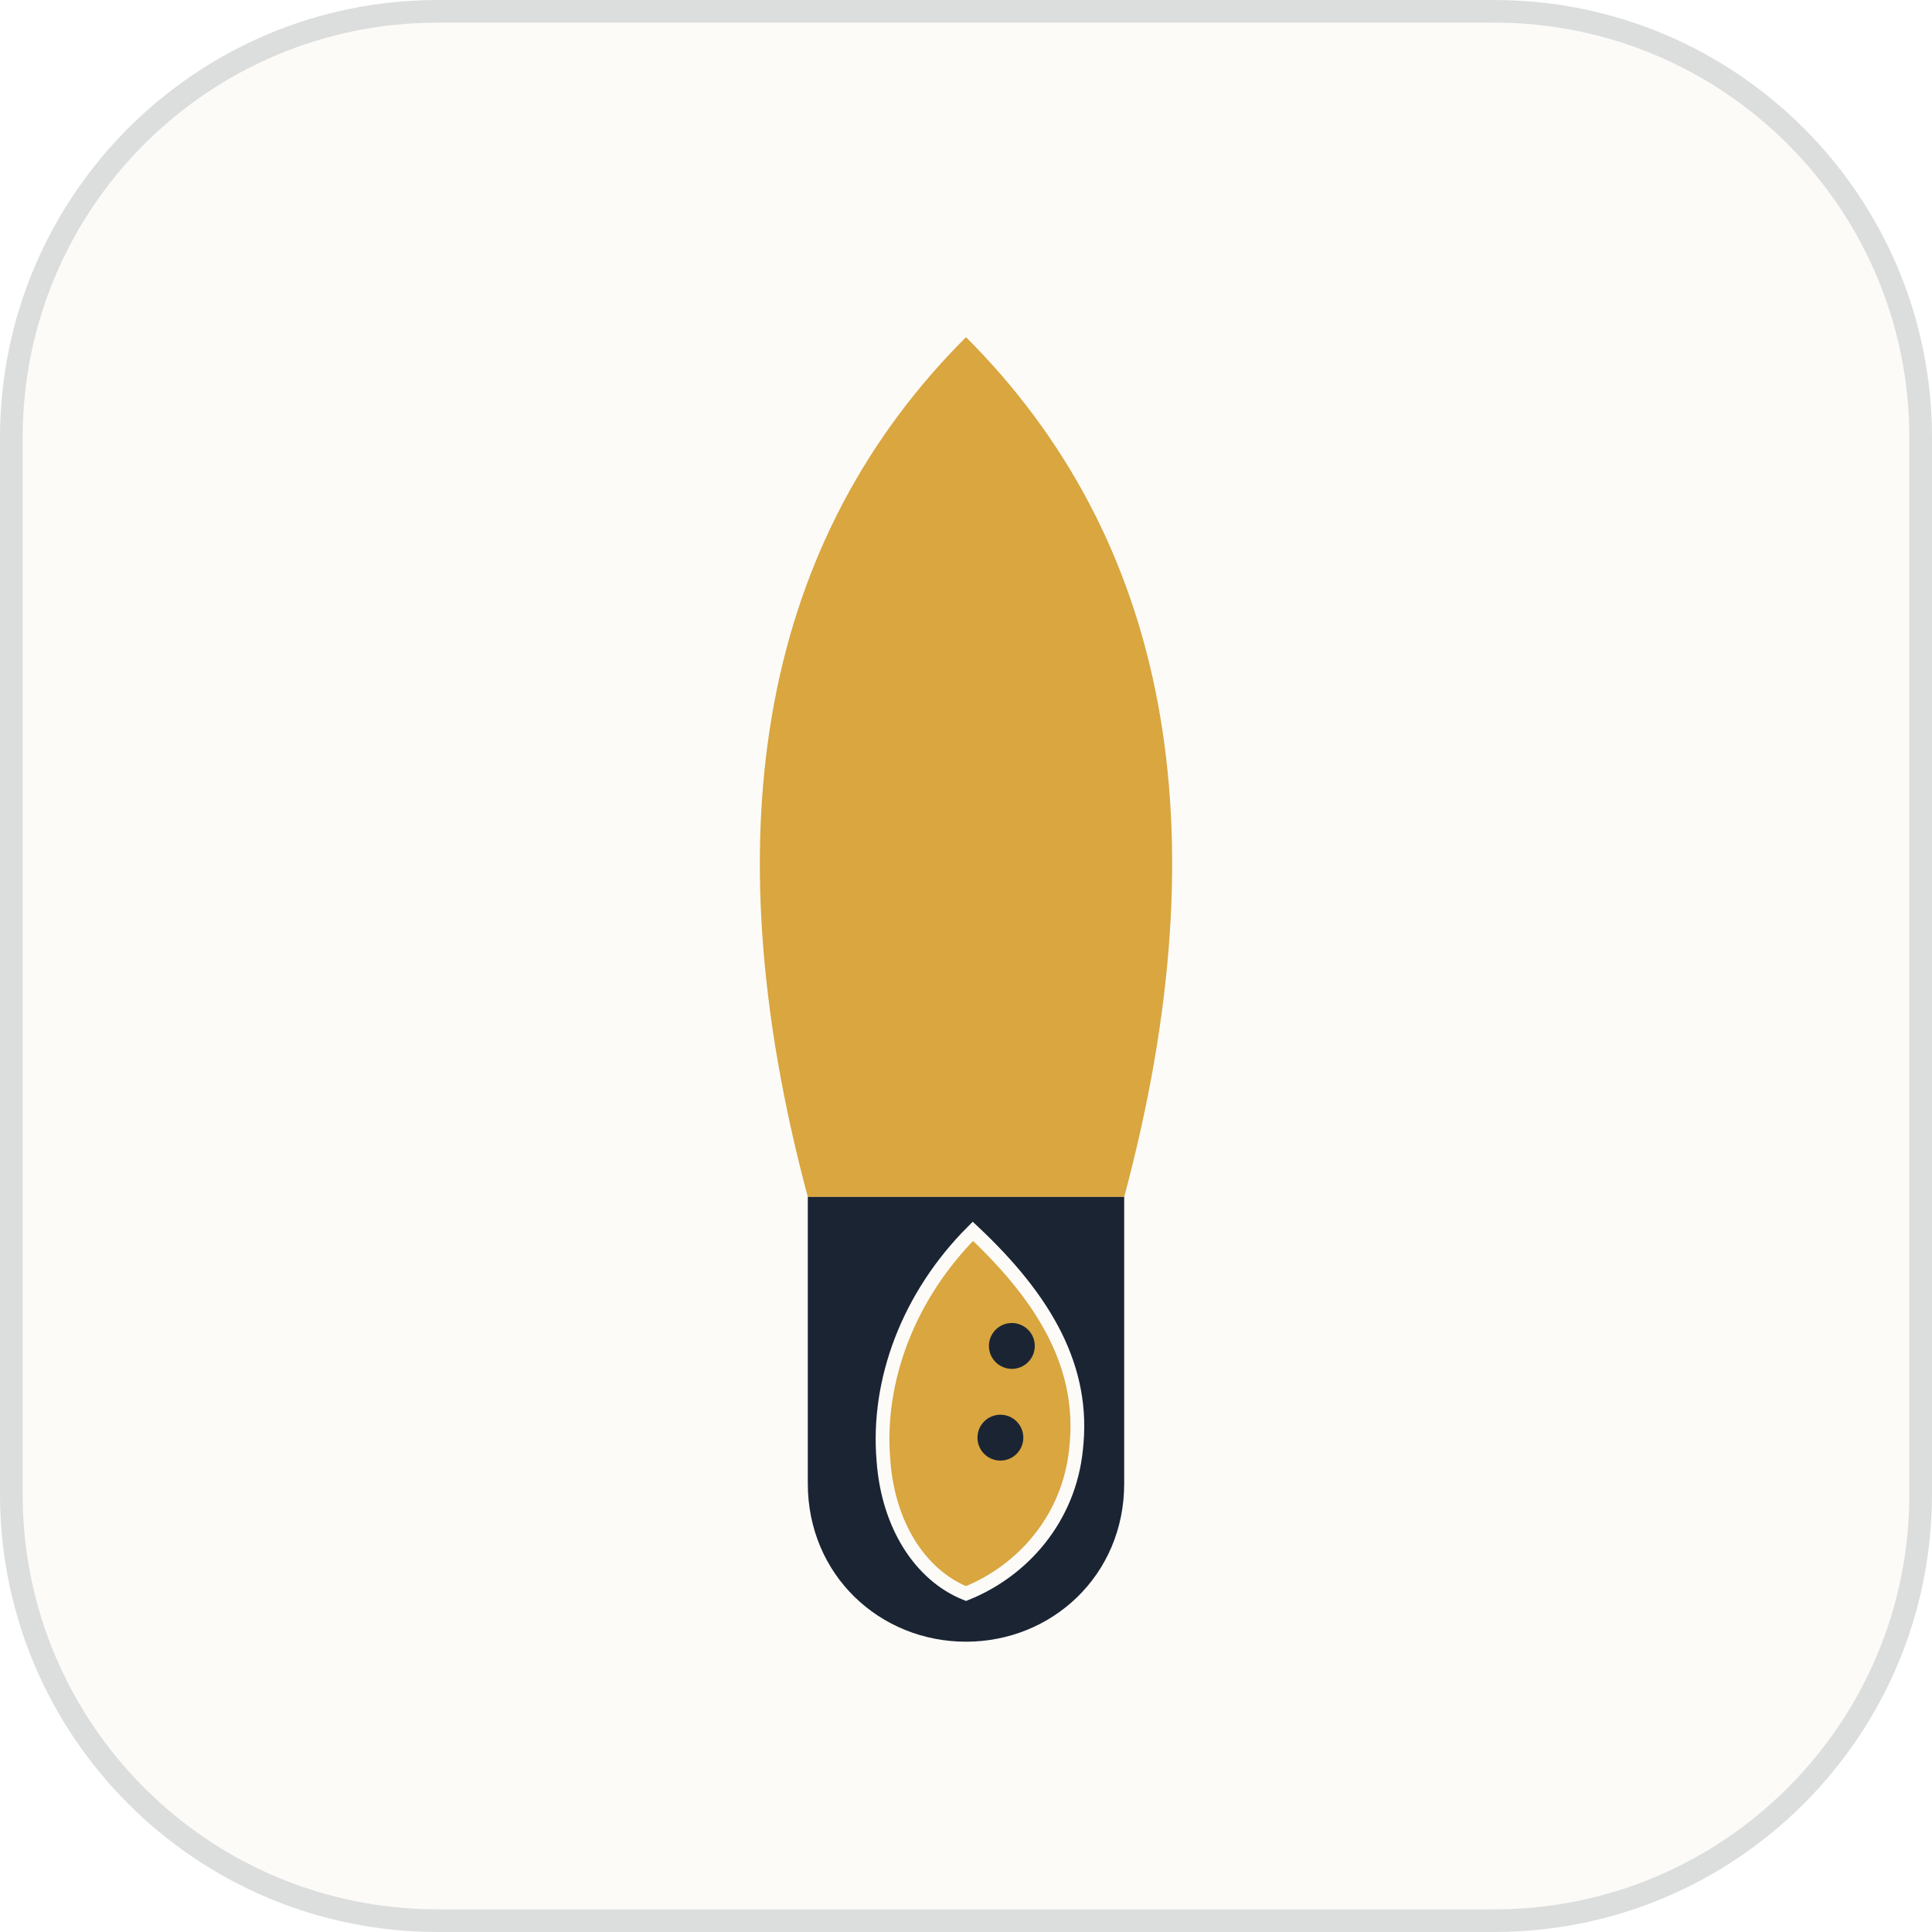
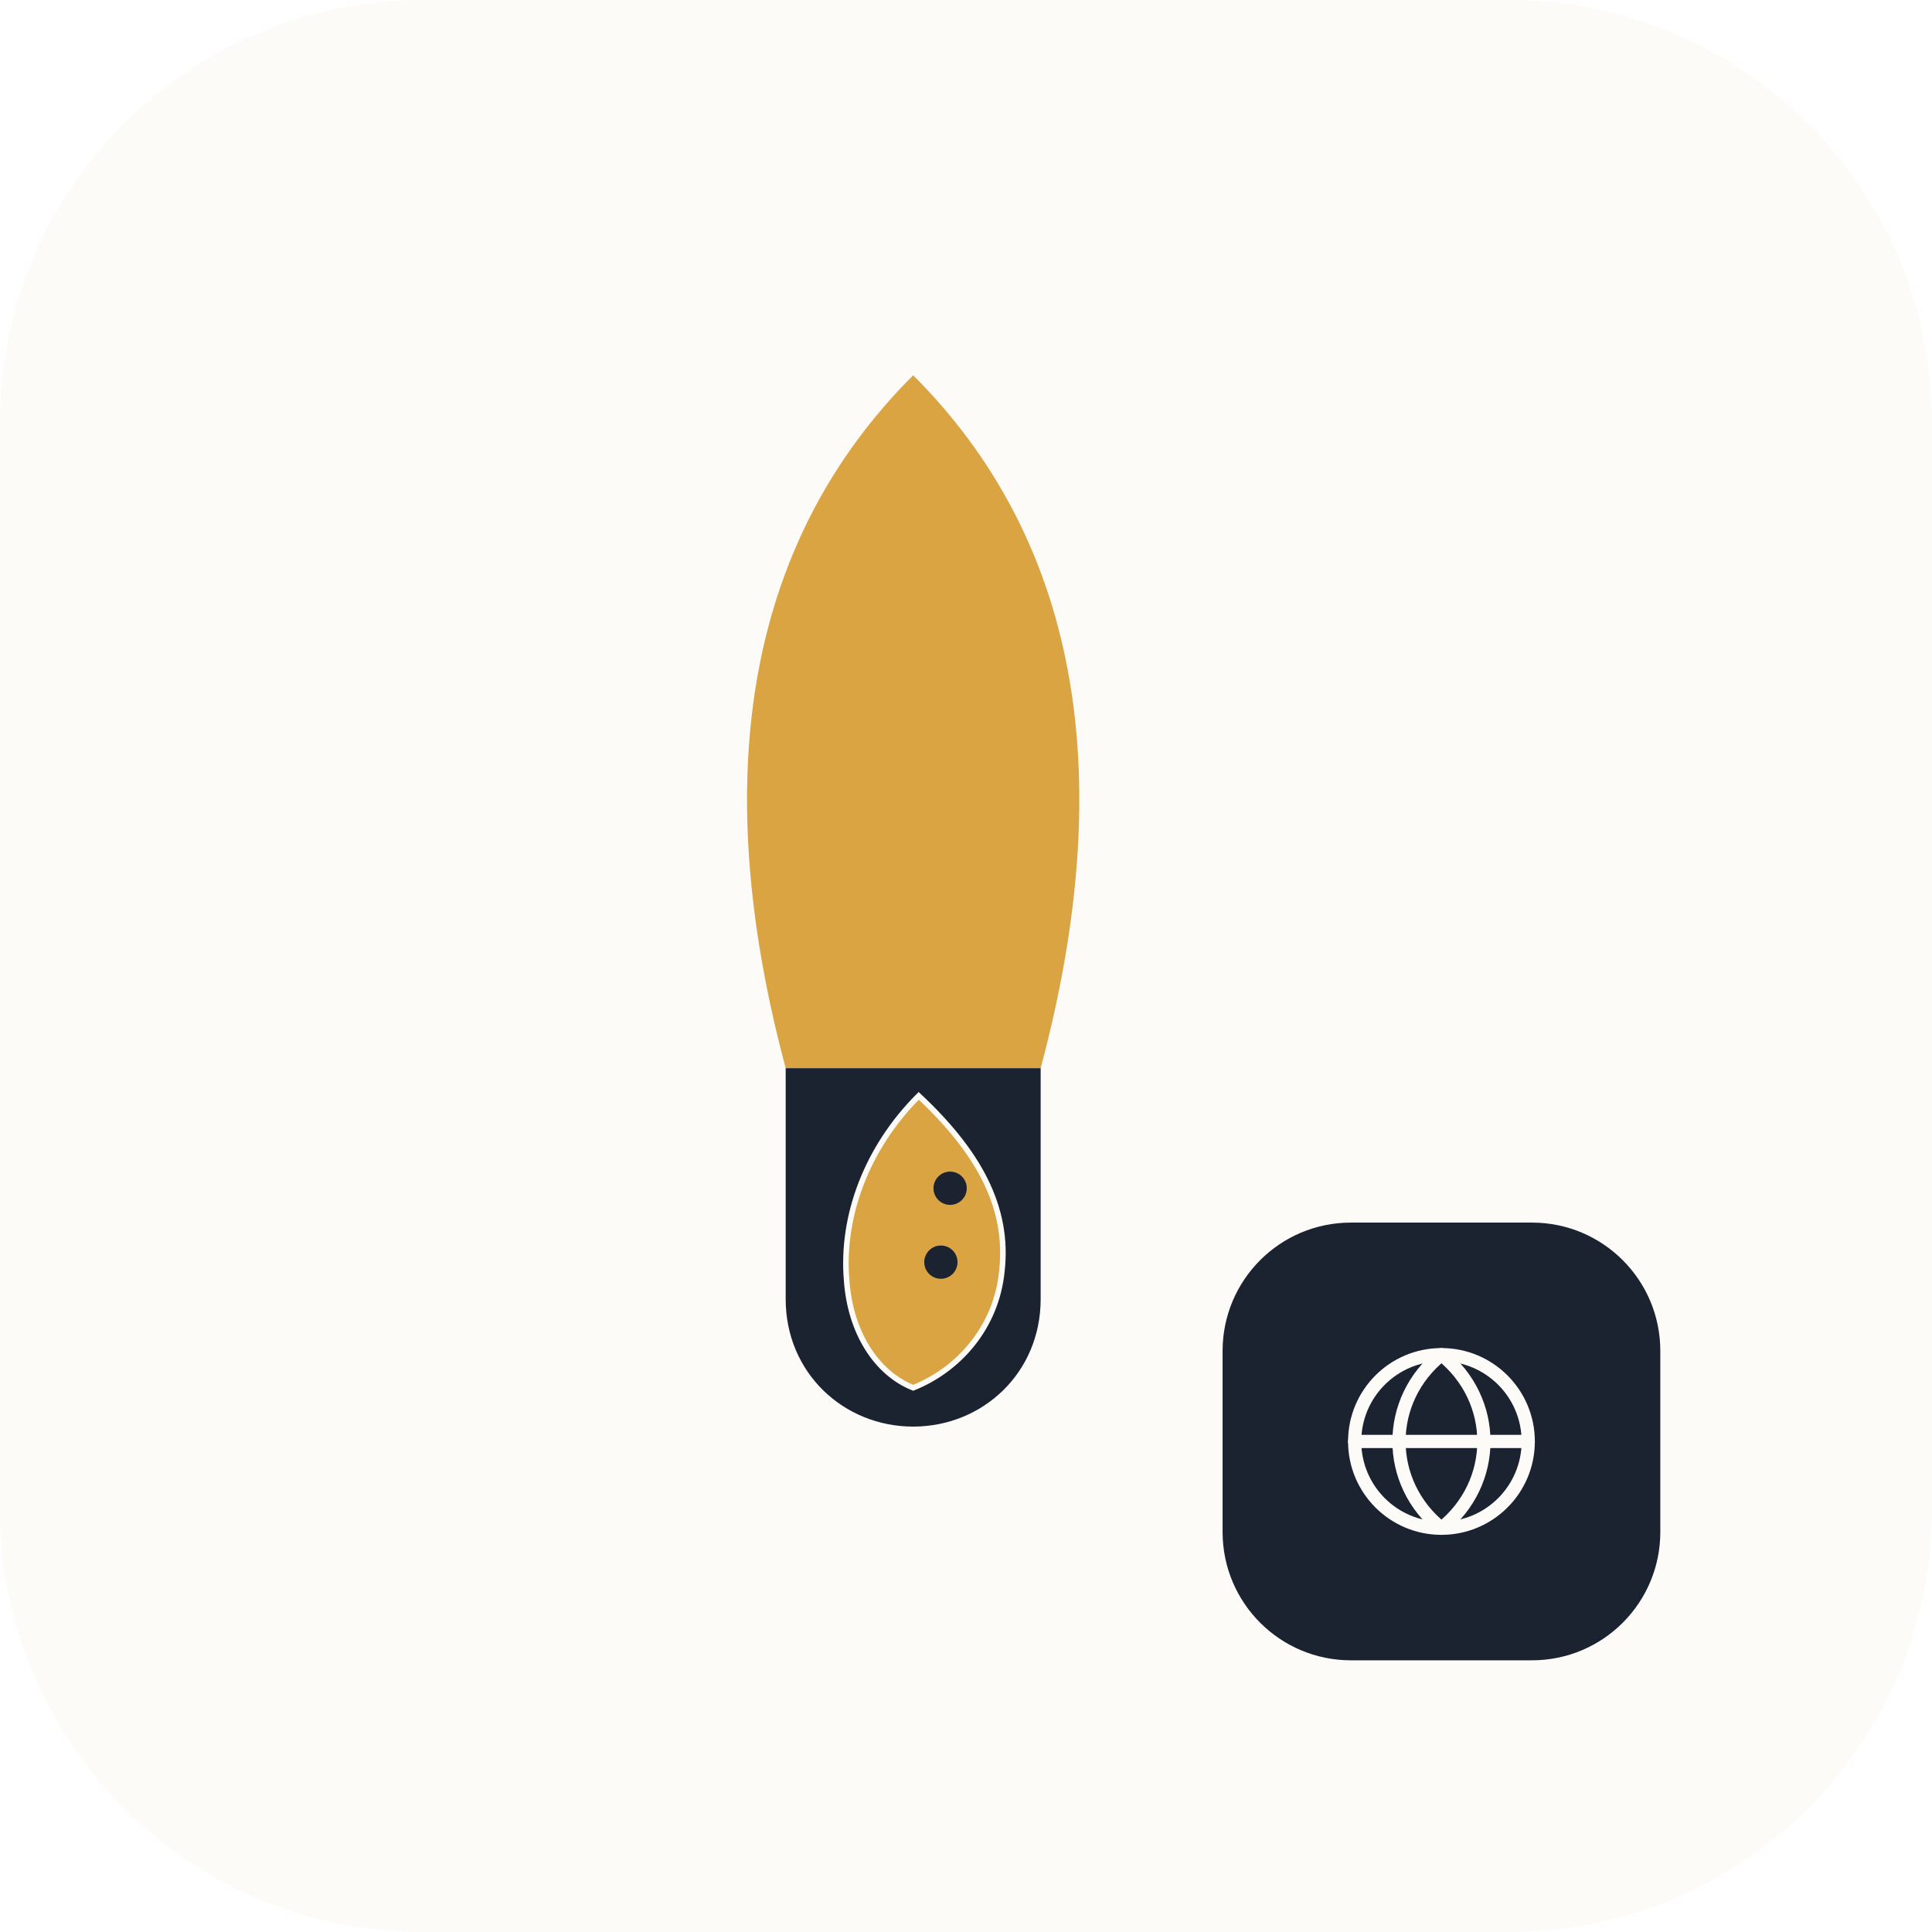
- <svg xmlns="http://www.w3.org/2000/svg" viewBox="0 0 512 512">
-   <rect width="512" height="512" rx="116" fill="#FCFBF8" />
-   <rect x="3" y="3" width="506" height="506" rx="113" fill="none" stroke="#1B2433" stroke-opacity=".14" stroke-width="6" />
-   <g transform="translate(256 256) scale(1.085) translate(-256 -256)">
-     <g transform="translate(256 262) scale(0.56) translate(-400 -385)">
-       <path fill="#D9A63F" d="M400 100C487.5 187.5 512.5 312.5 469 475L331 475C287.5 312.5 312.5 187.5 400 100Z" />
-       <path fill="#1B2433" d="M331 475L469 475L469 600C469 640 437.5 669 400 669C362.5 669 331 640 331 600Z" />
-       <path fill="#D9A63F" stroke="#FCFBF8" stroke-width="6" d="M403 490C435 520 452 550 448 585C445 615 425 638 400 648C380 640 366 618 364 590C361 555 375 518 403 490Z" />
-       <circle cx="420" cy="540" r="10" fill="#1B2433" />
-       <circle cx="415" cy="580" r="10" fill="#1B2433" />
-     </g>
+ <svg xmlns="http://www.w3.org/2000/svg" viewBox="0 0 512 512" role="img" aria-label="Irsyads site">
+   <rect width="512" height="512" rx="112" fill="#FCFBF8" />
+   <svg x="100" y="64" width="284" height="350" viewBox="110 95 580 580">
+     <path fill="#D9A441" d="M400 100C487.5 187.5 512.5 312.5 469 475L331 475C287.5 312.5 312.5 187.5 400 100Z" />
+     <path fill="#1B2230" d="M331 475L469 475L469 600C469 640 437.5 669 400 669C362.5 669 331 640 331 600Z" />
+     <path fill="#D9A441" stroke="#FCFBF8" stroke-width="3" d="M403 490C435 520 452 550 448 585C445 615 425 638 400 648C380 640 366 618 364 590C361 555 375 518 403 490Z" />
+     <circle cx="420" cy="540" r="9" fill="#1B2230" />
+     <circle cx="415" cy="580" r="9" fill="#1B2230" />
+   </svg>
+   <rect x="324" y="324" width="116" height="116" rx="34" fill="#1B2230" />
+   <g transform="translate(350 350)" fill="none" stroke="#FCFBF8" stroke-width="3.5" stroke-linecap="round" stroke-linejoin="round">
+     <circle cx="32" cy="32" r="23" />
+     <path d="M9 32h46M32 9c-15 12-15 34 0 46M32 9c15 12 15 34 0 46" />
  </g>
</svg>
